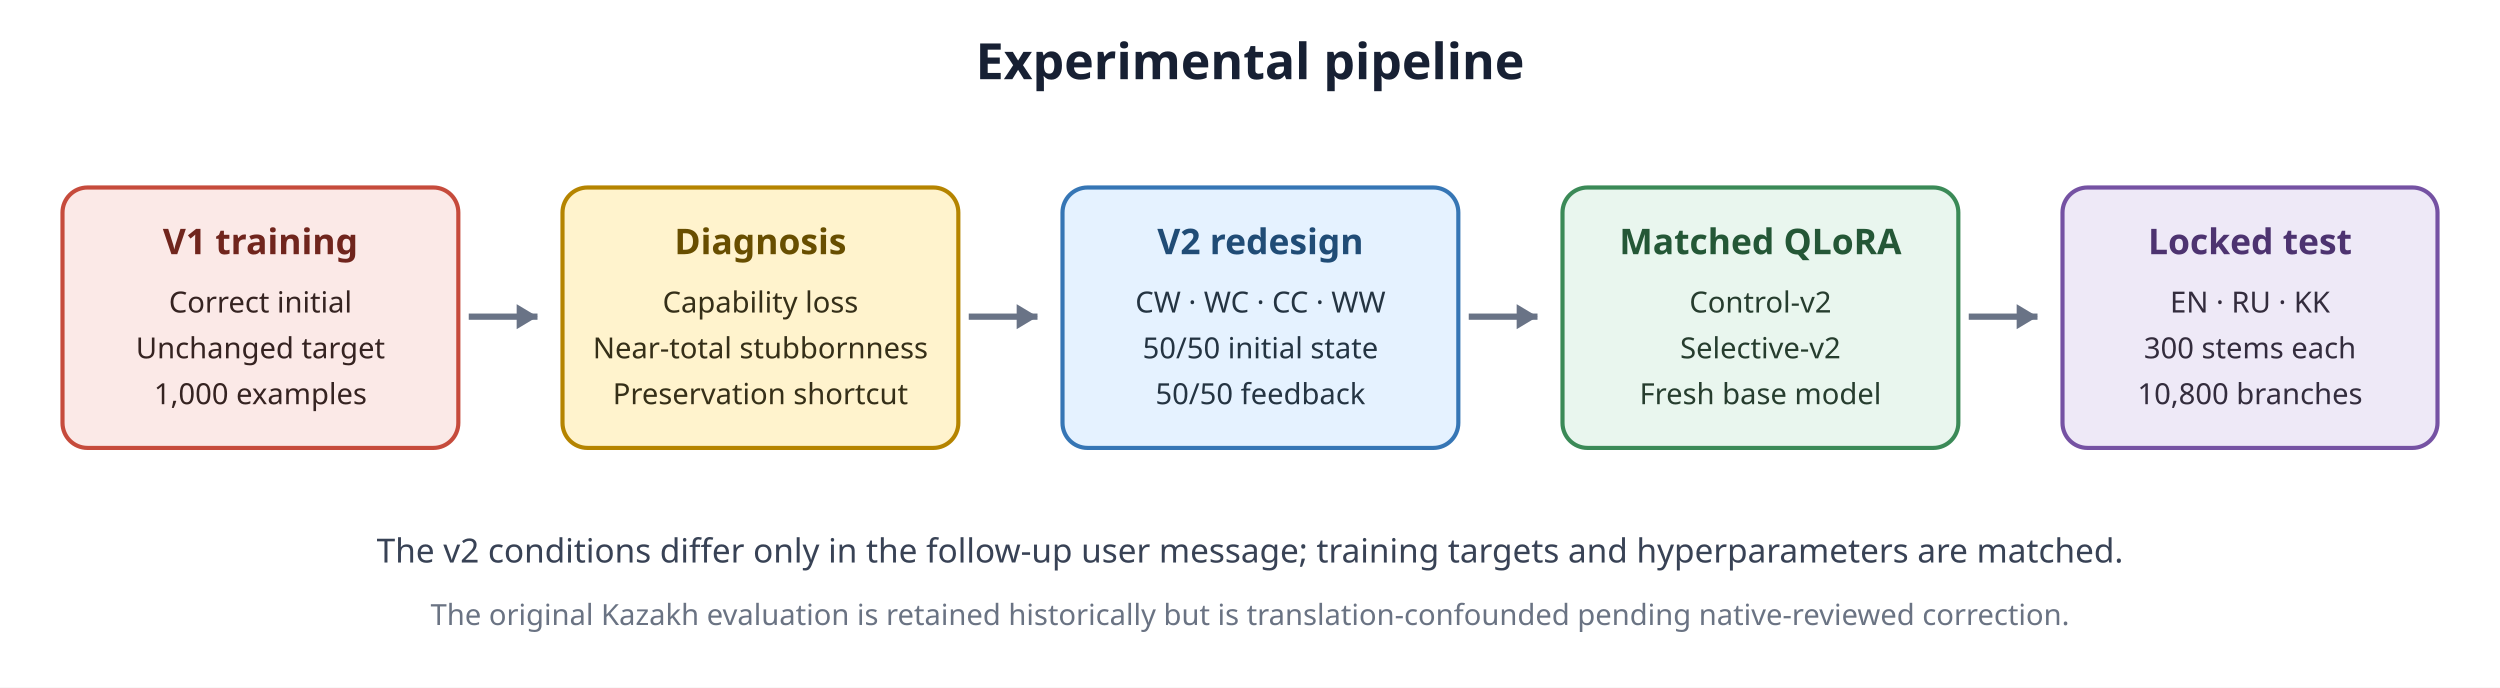
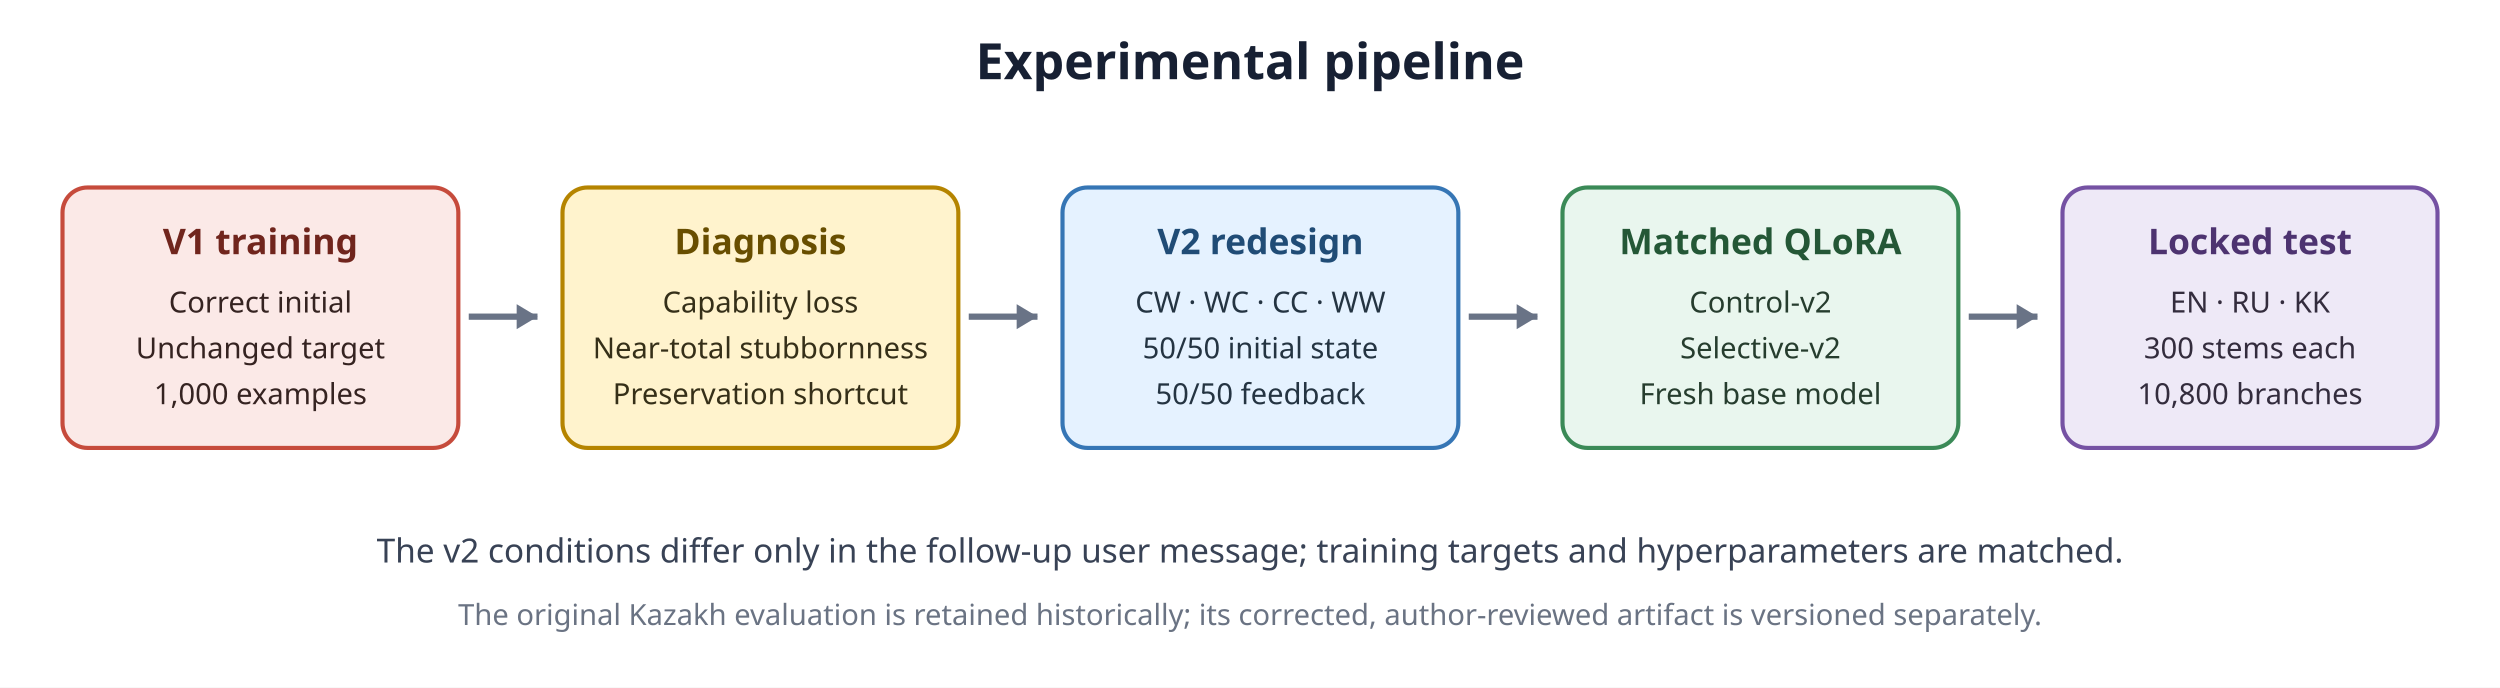
<svg xmlns="http://www.w3.org/2000/svg" width="1200" height="330" viewBox="0 0 1200 330" role="img" aria-labelledby="title desc">
  <rect width="1200" height="330" fill="#ffffff" />
  <text x="600" y="38" text-anchor="middle" font-family="sans-serif" font-size="24" font-weight="700" fill="#172033">Experimental pipeline</text>
  <g font-family="sans-serif" text-anchor="middle">
    <g transform="translate(30 90)">
      <rect width="190" height="125" rx="12" fill="#fbe9e7" stroke="#c64b3c" stroke-width="2" />
      <text x="95" y="32" font-size="17" font-weight="700" fill="#70251d">V1 training</text>
      <text x="95" y="60" font-size="14" fill="#352321">Correct initial</text>
      <text x="95" y="82" font-size="14" fill="#352321">Unchanged target</text>
      <text x="95" y="104" font-size="14" fill="#352321">1,000 examples</text>
    </g>
    <g transform="translate(270 90)">
      <rect width="190" height="125" rx="12" fill="#fff3cd" stroke="#b58400" stroke-width="2" />
      <text x="95" y="32" font-size="17" font-weight="700" fill="#684e00">Diagnosis</text>
      <text x="95" y="60" font-size="14" fill="#352f18">Capability loss</text>
      <text x="95" y="82" font-size="14" fill="#352f18">Near-total stubbornness</text>
      <text x="95" y="104" font-size="14" fill="#352f18">Preservation shortcut</text>
    </g>
    <g transform="translate(510 90)">
      <rect width="190" height="125" rx="12" fill="#e5f2ff" stroke="#3676b5" stroke-width="2" />
      <text x="95" y="32" font-size="17" font-weight="700" fill="#204c76">V2 redesign</text>
      <text x="95" y="60" font-size="14" fill="#243442">CW · WC · CC · WW</text>
      <text x="95" y="82" font-size="14" fill="#243442">50/50 initial state</text>
      <text x="95" y="104" font-size="14" fill="#243442">50/50 feedback</text>
    </g>
    <g transform="translate(750 90)">
      <rect width="190" height="125" rx="12" fill="#e9f6ee" stroke="#3b8a57" stroke-width="2" />
      <text x="95" y="32" font-size="17" font-weight="700" fill="#245736">Matched QLoRA</text>
      <text x="95" y="60" font-size="14" fill="#263d2e">Control-v2</text>
      <text x="95" y="82" font-size="14" fill="#263d2e">Selective-v2</text>
      <text x="95" y="104" font-size="14" fill="#263d2e">Fresh base model</text>
    </g>
    <g transform="translate(990 90)">
      <rect width="180" height="125" rx="12" fill="#eee9f7" stroke="#7552a3" stroke-width="2" />
      <text x="90" y="32" font-size="17" font-weight="700" fill="#4d3370">Locked test</text>
      <text x="90" y="60" font-size="14" fill="#332c3d">EN · RU · KK</text>
      <text x="90" y="82" font-size="14" fill="#332c3d">300 stems each</text>
      <text x="90" y="104" font-size="14" fill="#332c3d">10,800 branches</text>
    </g>
  </g>
  <g stroke="#697386" stroke-width="3" fill="none">
    <path d="M225 152 H258" />
    <path d="M465 152 H498" />
    <path d="M705 152 H738" />
    <path d="M945 152 H978" />
  </g>
  <g fill="#697386">
    <path d="M258 152 l-10 -6 v12z" />
    <path d="M498 152 l-10 -6 v12z" />
    <path d="M738 152 l-10 -6 v12z" />
    <path d="M978 152 l-10 -6 v12z" />
  </g>
  <text x="600" y="270" text-anchor="middle" font-family="sans-serif" font-size="16" fill="#384255">The v2 conditions differ only in the follow-up user message; training targets and hyperparameters are matched.</text>
-   <text x="600" y="300" text-anchor="middle" font-family="sans-serif" font-size="14" fill="#6a7383">The original Kazakh evaluation is retained historically but is translation-confounded pending native-reviewed correction.</text>
+   <text x="600" y="300" text-anchor="middle" font-family="sans-serif" font-size="14" fill="#6a7383">The original Kazakh evaluation is retained historically; its corrected, author-reviewed artifact is versioned separately.</text>
</svg>
